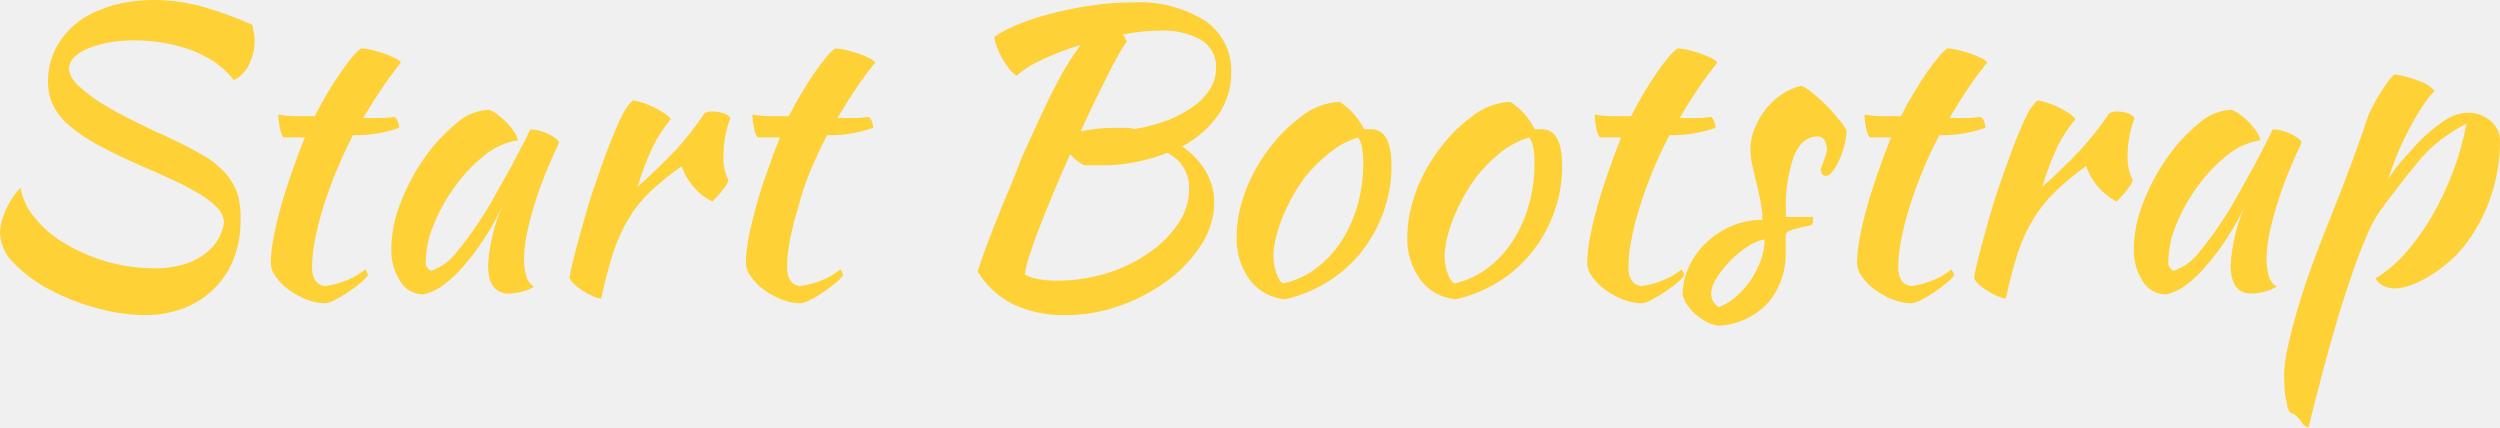
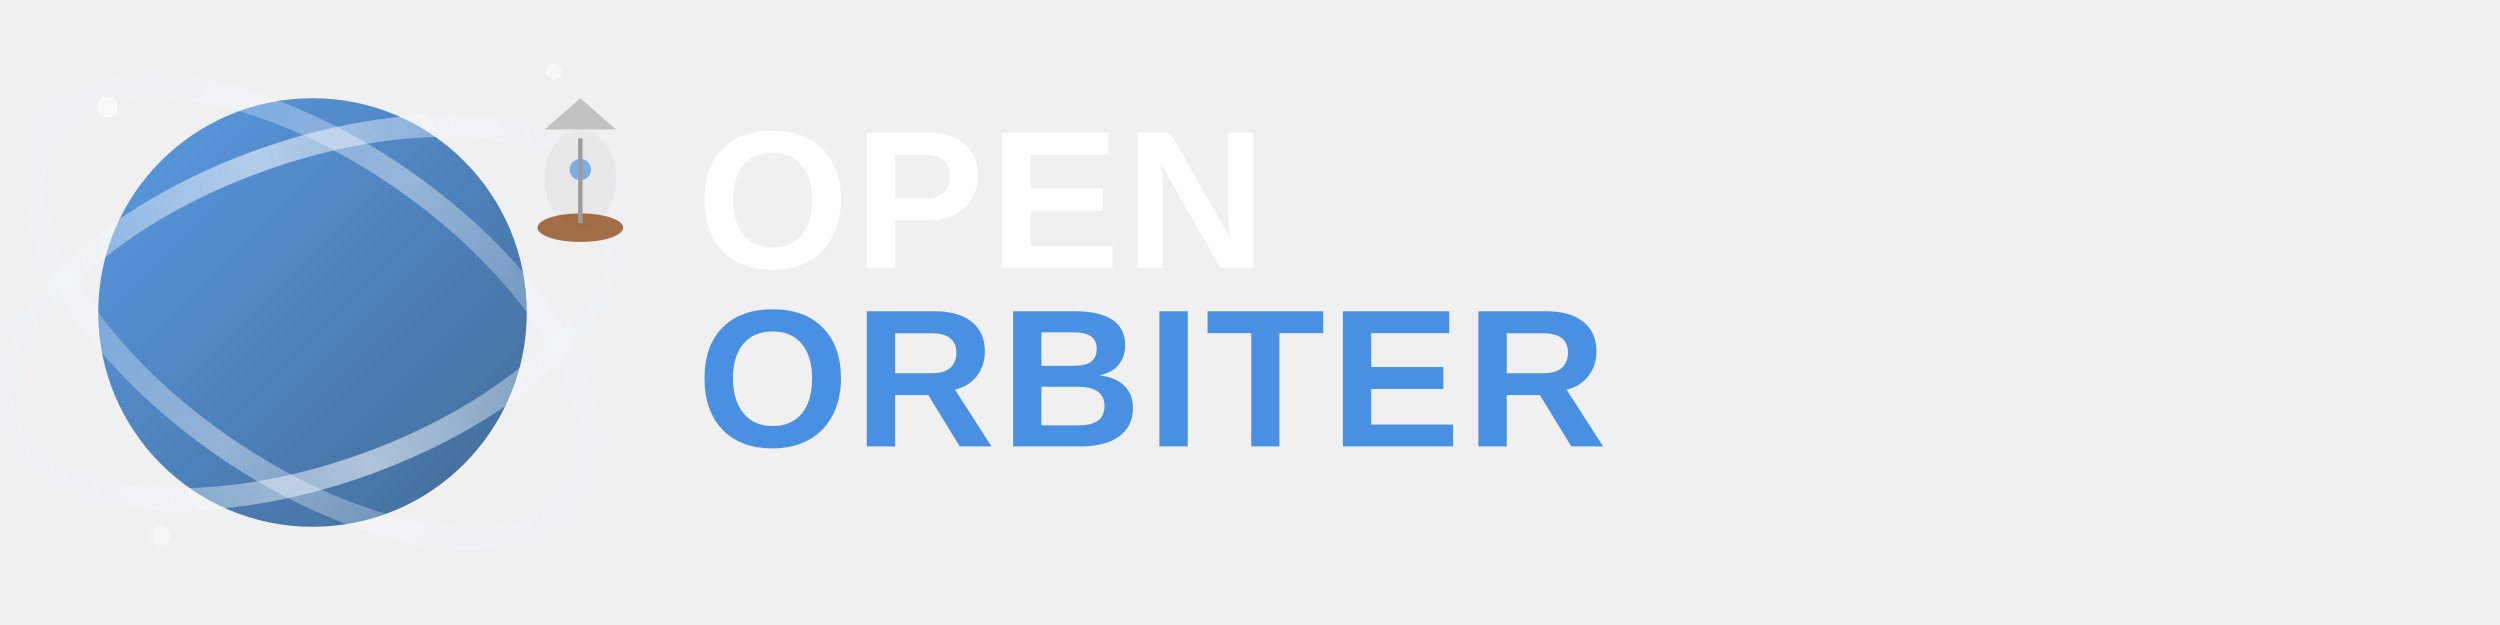
- <svg xmlns="http://www.w3.org/2000/svg" viewBox="0 0 228.66 39.08">
-   <style>.cls-1{fill:#fed136;}</style>
-   <path class="cls-1" d="M23.08,15.17c.07.4.13.68.16.83a2.66,2.66,0,0,1,.05.62,4.76,4.76,0,0,1-.51,2.18,3,3,0,0,1-1.4,1.43,7.12,7.12,0,0,0-1.73-1.64,10.8,10.8,0,0,0-2.25-1.14,14.23,14.23,0,0,0-2.53-.65,16,16,0,0,0-2.55-.21,13,13,0,0,0-2.32.19,9.91,9.91,0,0,0-1.91.53,3.79,3.79,0,0,0-1.31.83,1.61,1.61,0,0,0-.48,1.14,2.73,2.73,0,0,0,1,1.57,12.76,12.76,0,0,0,2.09,1.56c.82.51,1.74,1,2.74,1.5s2,1,3,1.42c1.2.57,2.24,1.09,3.11,1.58a9.31,9.31,0,0,1,2.16,1.59,5.83,5.83,0,0,1,1.28,2A7.5,7.5,0,0,1,22,33.12a9.43,9.43,0,0,1-.6,3.38,7.84,7.84,0,0,1-1.75,2.74,8.21,8.21,0,0,1-2.78,1.83,9.85,9.85,0,0,1-3.65.65A17,17,0,0,1,9,41.12a20,20,0,0,1-4.3-1.65,12.61,12.61,0,0,1-3.33-2.4A4.09,4.09,0,0,1,0,34.18a5.48,5.48,0,0,1,.41-1.8,7.5,7.5,0,0,1,1.47-2.31A5.49,5.49,0,0,0,3,32.59a10.14,10.14,0,0,0,3.13,2.69,15.79,15.79,0,0,0,4,1.65,16.23,16.23,0,0,0,3.87.51,8.83,8.83,0,0,0,3.23-.5,5.89,5.89,0,0,0,1.94-1.18,3.94,3.94,0,0,0,1-1.4,4,4,0,0,0,.32-1.13,2.14,2.14,0,0,0-.65-1.37,7.65,7.65,0,0,0-1.67-1.27c-.69-.41-1.5-.83-2.42-1.26s-1.88-.85-2.87-1.27c-1.48-.66-2.77-1.28-3.84-1.86a14.83,14.83,0,0,1-2.65-1.77,5.88,5.88,0,0,1-1.53-1.9,5.1,5.1,0,0,1-.47-2.26,6.57,6.57,0,0,1,1.2-3.75A7.41,7.41,0,0,1,9.1,13.83a10,10,0,0,1,2.42-.71,15.83,15.83,0,0,1,2.53-.22,16.76,16.76,0,0,1,4.57.64A34.29,34.29,0,0,1,23.08,15.17Z" transform="translate(0 -12.9)" />
-   <path class="cls-1" d="M25.92,25.47a2.16,2.16,0,0,1-.32-.9,5.75,5.75,0,0,1-.15-1.19,11.13,11.13,0,0,0,1.77.15h1.56c.36-.7.74-1.4,1.15-2.09s.82-1.32,1.21-1.89a17.57,17.57,0,0,1,1.09-1.45,4.35,4.35,0,0,1,.8-.77,4.29,4.29,0,0,1,.9.12c.37.09.74.19,1.12.32s.72.27,1,.41a1.89,1.89,0,0,1,.63.42c-.71.9-1.31,1.72-1.82,2.48s-1.06,1.64-1.65,2.62h1.44a10.58,10.58,0,0,0,1.47-.1,1.28,1.28,0,0,1,.28.44,1.5,1.5,0,0,1,.11.55,11.71,11.71,0,0,1-4.22.67c-.59,1.14-1.11,2.27-1.57,3.39s-.85,2.21-1.17,3.25a26.36,26.36,0,0,0-.74,2.94,13.17,13.17,0,0,0-.27,2.49q0,1.56,1.17,1.74a8.46,8.46,0,0,0,2-.53,6.68,6.68,0,0,0,1.7-1,1.42,1.42,0,0,1,.24.54,3.7,3.7,0,0,1-.72.73,12.51,12.51,0,0,1-1.12.83,10.47,10.47,0,0,1-1.17.69,3,3,0,0,1-.85.31,4.85,4.85,0,0,1-1.77-.35,7.38,7.38,0,0,1-1.61-.89,4.93,4.93,0,0,1-1.18-1.19,2.19,2.19,0,0,1-.46-1.29,11.94,11.94,0,0,1,.23-2.14c.15-.87.37-1.8.65-2.82s.62-2.08,1-3.19.79-2.21,1.24-3.3Z" transform="translate(0 -12.9)" />
-   <path class="cls-1" d="M48.5,24.73a3.45,3.45,0,0,1,.83.12,4.92,4.92,0,0,1,.87.32,3.48,3.48,0,0,1,.65.41q.27.21.27.39c-.47,1-.91,2-1.31,3s-.74,2-1,2.89a24.37,24.37,0,0,0-.65,2.58,11.63,11.63,0,0,0-.23,2.09,5.4,5.4,0,0,0,.21,1.64,1.58,1.58,0,0,0,.71.94,3.64,3.64,0,0,1-1.1.46,4.72,4.72,0,0,1-1.2.18c-1.28,0-1.91-.87-1.91-2.62A16.45,16.45,0,0,1,46,31.6a21.14,21.14,0,0,1-1.63,3,22.3,22.3,0,0,1-1.87,2.52A11.21,11.21,0,0,1,40.52,39a4.79,4.79,0,0,1-1.79.83,2.46,2.46,0,0,1-2.12-1.2,5.2,5.2,0,0,1-.82-3,11.6,11.6,0,0,1,.85-4.19,18.86,18.86,0,0,1,2.18-4.09,15.66,15.66,0,0,1,2.88-3.14,4.81,4.81,0,0,1,3-1.27,2.89,2.89,0,0,1,.8.43,6.43,6.43,0,0,1,.85.74,5.91,5.91,0,0,1,.69.86,2,2,0,0,1,.32.76A6.31,6.31,0,0,0,44.45,27a14.3,14.3,0,0,0-2.73,2.81,16.49,16.49,0,0,0-2,3.51,9.17,9.17,0,0,0-.78,3.5.8.8,0,0,0,.5.85,5,5,0,0,0,2.37-1.76,33.44,33.44,0,0,0,3.26-4.76l.79-1.41c.3-.52.6-1.07.91-1.63l.9-1.72C48,25.83,48.24,25.27,48.5,24.73Z" transform="translate(0 -12.9)" />
-   <path class="cls-1" d="M52.08,38.32c.11-.68.32-1.58.62-2.7s.64-2.32,1-3.58.83-2.53,1.27-3.81.89-2.42,1.31-3.43a17,17,0,0,1,.82-1.72,4.49,4.49,0,0,1,.78-1,5.82,5.82,0,0,1,1,.25,7.17,7.17,0,0,1,1,.42,10.06,10.06,0,0,1,.89.51,3,3,0,0,1,.6.52,12.47,12.47,0,0,0-1.68,2.58A26.67,26.67,0,0,0,58.31,30q1.9-1.7,3.38-3.26a26,26,0,0,0,2.74-3.47,1.24,1.24,0,0,1,.74-.17,2.8,2.8,0,0,1,1,.16,1.13,1.13,0,0,1,.64.44,9.39,9.39,0,0,0-.64,3.36,4.67,4.67,0,0,0,.46,2.34,2.52,2.52,0,0,1-.48.81,9.48,9.48,0,0,1-1,1.13A5.64,5.64,0,0,1,63.44,30a5.85,5.85,0,0,1-1.1-1.89,25,25,0,0,0-2.83,2.28,11.89,11.89,0,0,0-2,2.48A15.33,15.33,0,0,0,56.09,36c-.38,1.18-.76,2.59-1.11,4.22a3.32,3.32,0,0,1-.76-.23,6.46,6.46,0,0,1-.89-.48,6.29,6.29,0,0,1-.79-.6A1.65,1.65,0,0,1,52.08,38.32Z" transform="translate(0 -12.9)" />
-   <path class="cls-1" d="M69.28,25.47a2.31,2.31,0,0,1-.32-.9,6.42,6.42,0,0,1-.14-1.19,11.13,11.13,0,0,0,1.77.15h1.56c.35-.7.74-1.4,1.15-2.09s.81-1.32,1.2-1.89a17.48,17.48,0,0,1,1.1-1.45,4.05,4.05,0,0,1,.8-.77,4.46,4.46,0,0,1,.9.12c.37.09.74.19,1.12.32s.72.27,1,.41a1.85,1.85,0,0,1,.64.42c-.71.9-1.32,1.72-1.82,2.48s-1.06,1.64-1.65,2.62H78a10.37,10.37,0,0,0,1.47-.1,1.17,1.17,0,0,1,.29.44,1.49,1.49,0,0,1,.1.55,11.62,11.62,0,0,1-4.21.67c-.59,1.14-1.12,2.27-1.58,3.39S73.26,30.86,73,31.9a28.93,28.93,0,0,0-.75,2.94,14,14,0,0,0-.26,2.49q0,1.56,1.17,1.74a8.38,8.38,0,0,0,2-.53,6.35,6.35,0,0,0,1.7-1,1.47,1.47,0,0,1,.25.54,3.53,3.53,0,0,1-.73.73,12.33,12.33,0,0,1-1.11.83,10.47,10.47,0,0,1-1.17.69,3.1,3.1,0,0,1-.85.31,4.85,4.85,0,0,1-1.77-.35,7.16,7.16,0,0,1-1.61-.89,4.93,4.93,0,0,1-1.18-1.19,2.2,2.2,0,0,1-.47-1.29,13,13,0,0,1,.23-2.14c.16-.87.38-1.8.66-2.82s.61-2.08,1-3.19.79-2.21,1.24-3.3Z" transform="translate(0 -12.9)" />
-   <path class="cls-1" d="M112.61,19.52a6.68,6.68,0,0,1-1.2,3.92,9.49,9.49,0,0,1-3.29,2.85,7.24,7.24,0,0,1,2.14,2.24,5.61,5.61,0,0,1,.8,2.93,7.17,7.17,0,0,1-1.15,3.77,12.21,12.21,0,0,1-3.07,3.29,16.72,16.72,0,0,1-4.35,2.32,14.54,14.54,0,0,1-5,.88,10.74,10.74,0,0,1-4.84-1,7.78,7.78,0,0,1-3.23-3q.34-1.06.93-2.64c.39-1,.82-2.16,1.3-3.32s1-2.33,1.43-3.49.94-2.2,1.36-3.12c.9-2,1.7-3.67,2.41-5a24.86,24.86,0,0,1,2-3.15,26.71,26.71,0,0,0-3.54,1.36,9.33,9.33,0,0,0-2.34,1.47,2.91,2.91,0,0,1-.65-.63,8.15,8.15,0,0,1-.64-.94,6.29,6.29,0,0,1-.5-1.05,3.94,3.94,0,0,1-.23-.95,12,12,0,0,1,2.39-1.22,23.75,23.75,0,0,1,3.21-1,33.74,33.74,0,0,1,3.55-.68,26.83,26.83,0,0,1,3.49-.24,11.36,11.36,0,0,1,6.66,1.7A5.44,5.44,0,0,1,112.61,19.52ZM99.13,28a4,4,0,0,1-1.24-1c-.55,1.2-1.06,2.38-1.54,3.54s-.92,2.23-1.3,3.22-.68,1.86-.92,2.59A8.69,8.69,0,0,0,93.74,38a3.87,3.87,0,0,0,1.19.42,8.25,8.25,0,0,0,1.72.15,15.56,15.56,0,0,0,4.6-.68A13.63,13.63,0,0,0,105.11,36a9.93,9.93,0,0,0,2.65-2.64,5.53,5.53,0,0,0,1-3.11,3.51,3.51,0,0,0-2-3.37,16.2,16.2,0,0,1-6.23,1.14h-.76A3.79,3.79,0,0,1,99.13,28ZM106,15.7a14.6,14.6,0,0,0-1.57.09c-.56.06-1.14.15-1.75.27a1.33,1.33,0,0,1,.23.3c0,.1.11.21.16.33a10.77,10.77,0,0,0-.78,1.24c-.31.55-.65,1.18-1,1.9s-.77,1.51-1.19,2.39-.83,1.77-1.25,2.69a10.89,10.89,0,0,1,1.47-.23,16.47,16.47,0,0,1,1.71-.09c.31,0,.61,0,.91,0s.58.06.86.11a15.06,15.06,0,0,0,3.07-.83,10.86,10.86,0,0,0,2.35-1.28A5.48,5.48,0,0,0,110.7,21a3.51,3.51,0,0,0,.53-1.87,2.87,2.87,0,0,0-1.34-2.57A7.22,7.22,0,0,0,106,15.7Z" transform="translate(0 -12.9)" />
-   <path class="cls-1" d="M117.53,40.27a4.51,4.51,0,0,1-3.22-1.77,6.31,6.31,0,0,1-1.2-4,11,11,0,0,1,.42-2.94,14.51,14.51,0,0,1,1.21-3,16.37,16.37,0,0,1,1.84-2.71,13.15,13.15,0,0,1,2.3-2.19,6.21,6.21,0,0,1,3.65-1.45,6.4,6.4,0,0,1,2.23,2.51l.32,0,.31,0c1.26,0,1.88,1.11,1.88,3.33a12.13,12.13,0,0,1-.73,4.23,12.61,12.61,0,0,1-2,3.63,12.09,12.09,0,0,1-3.08,2.75A12.45,12.45,0,0,1,117.53,40.27Zm1.81-11.15a15.33,15.33,0,0,0-1.13,1.77,16.13,16.13,0,0,0-.92,1.93,13,13,0,0,0-.6,1.87,6.79,6.79,0,0,0-.22,1.62,4.65,4.65,0,0,0,.29,1.62c.18.52.4.82.63.89a7.68,7.68,0,0,0,2.92-1.33,9.7,9.7,0,0,0,2.31-2.42,12.49,12.49,0,0,0,1.52-3.3,13.82,13.82,0,0,0,.55-3.93,7.84,7.84,0,0,0-.11-1.45,2.8,2.8,0,0,0-.35-.92A7.71,7.71,0,0,0,121.45,27,13.82,13.82,0,0,0,119.34,29.12Z" transform="translate(0 -12.9)" />
-   <path class="cls-1" d="M133.15,40.27a4.47,4.47,0,0,1-3.22-1.77,6.25,6.25,0,0,1-1.21-4,10.62,10.62,0,0,1,.43-2.94,13.93,13.93,0,0,1,1.2-3,16.37,16.37,0,0,1,1.84-2.71,13.51,13.51,0,0,1,2.3-2.19,6.23,6.23,0,0,1,3.65-1.45,6.33,6.33,0,0,1,2.23,2.51l.32,0,.32,0c1.25,0,1.87,1.11,1.87,3.33a12.36,12.36,0,0,1-.72,4.23,12.87,12.87,0,0,1-2,3.63,12.09,12.09,0,0,1-3.08,2.75A12.39,12.39,0,0,1,133.15,40.27ZM135,29.12a15.33,15.33,0,0,0-1.13,1.77,17.83,17.83,0,0,0-.92,1.93,13,13,0,0,0-.6,1.87,7.34,7.34,0,0,0-.22,1.62,4.65,4.65,0,0,0,.29,1.62c.19.52.4.82.64.89a7.82,7.82,0,0,0,2.92-1.33,9.84,9.84,0,0,0,2.3-2.42,12.18,12.18,0,0,0,1.52-3.3,13.48,13.48,0,0,0,.55-3.93,7.84,7.84,0,0,0-.11-1.45,2.8,2.8,0,0,0-.35-.92A7.71,7.71,0,0,0,137.06,27,14.28,14.28,0,0,0,135,29.12Z" transform="translate(0 -12.9)" />
-   <path class="cls-1" d="M146.32,25.47a2.16,2.16,0,0,1-.32-.9,5.66,5.66,0,0,1-.14-1.19,10.94,10.94,0,0,0,1.77.15h1.55c.36-.7.74-1.4,1.15-2.09s.82-1.32,1.21-1.89a15.52,15.52,0,0,1,1.1-1.45,4.07,4.07,0,0,1,.79-.77,4.46,4.46,0,0,1,.91.12c.36.09.73.19,1.11.32s.72.27,1,.41a1.79,1.79,0,0,1,.63.42c-.7.9-1.31,1.72-1.82,2.48s-1.06,1.64-1.64,2.62h1.43a10.58,10.58,0,0,0,1.47-.1,1.15,1.15,0,0,1,.28.44,1.5,1.5,0,0,1,.11.55,11.67,11.67,0,0,1-4.22.67c-.59,1.14-1.11,2.27-1.57,3.39s-.85,2.21-1.17,3.25a26.36,26.36,0,0,0-.74,2.94,13.17,13.17,0,0,0-.27,2.49q0,1.56,1.17,1.74a8.46,8.46,0,0,0,2-.53,6.51,6.51,0,0,0,1.7-1,1.66,1.66,0,0,1,.25.54,4.13,4.13,0,0,1-.73.73,11.22,11.22,0,0,1-1.12.83,11.36,11.36,0,0,1-1.16.69,3.1,3.1,0,0,1-.85.31,4.85,4.85,0,0,1-1.77-.35,7.16,7.16,0,0,1-1.61-.89,5,5,0,0,1-1.19-1.19,2.19,2.19,0,0,1-.46-1.29,13,13,0,0,1,.23-2.14c.15-.87.37-1.8.65-2.82s.62-2.08,1-3.19.79-2.21,1.23-3.3Z" transform="translate(0 -12.9)" />
-   <path class="cls-1" d="M168.9,24.89a6.59,6.59,0,0,1-.23,1.4,8.34,8.34,0,0,1-.47,1.31,4.63,4.63,0,0,1-.61,1,.84.84,0,0,1-.6.39c-.26,0-.41-.2-.46-.53a1.13,1.13,0,0,1,.09-.34c.06-.15.12-.32.19-.51s.14-.38.2-.57a1.65,1.65,0,0,0,.09-.49,1.51,1.51,0,0,0-.23-.84.73.73,0,0,0-.62-.33c-.95,0-1.67.59-2.16,1.76a13.82,13.82,0,0,0-.74,5.18,1.57,1.57,0,0,0,0,.42h2.48a.85.85,0,0,1,0,.28.59.59,0,0,1-.14.46l-1.29.3a5.39,5.39,0,0,0-.73.23.59.59,0,0,0-.3.23,1,1,0,0,0-.05.33c0,.19,0,.38,0,.57s0,.42,0,.7a6.88,6.88,0,0,1-1.61,4.76,6.61,6.61,0,0,1-4.48,2.09,2.94,2.94,0,0,1-1-.28,5.19,5.19,0,0,1-1-.64,4.54,4.54,0,0,1-.83-.87,3.1,3.1,0,0,1-.5-1,6.11,6.11,0,0,1,.57-2.59,7.21,7.21,0,0,1,1.54-2.17,7.86,7.86,0,0,1,2.3-1.54,7.11,7.11,0,0,1,2.89-.59,8.42,8.42,0,0,0-.18-1.74c-.12-.57-.24-1.12-.37-1.65s-.26-1.06-.37-1.57a6.56,6.56,0,0,1-.18-1.51,4.93,4.93,0,0,1,.39-1.9,7,7,0,0,1,1-1.74,6.42,6.42,0,0,1,1.48-1.37,5.33,5.33,0,0,1,1.77-.78,3.23,3.23,0,0,1,1,.62,14.82,14.82,0,0,1,1.29,1.15,12.13,12.13,0,0,1,1.13,1.29A3.24,3.24,0,0,1,168.9,24.89ZM157.22,41a5.82,5.82,0,0,0,1.61-1,8,8,0,0,0,2.23-3.33,5.54,5.54,0,0,0,.34-1.88,4,4,0,0,0-1.56.66A9.54,9.54,0,0,0,157,38.34a2.86,2.86,0,0,0-.5,1.42A1.5,1.5,0,0,0,157.22,41Z" transform="translate(0 -12.9)" />
-   <path class="cls-1" d="M171,25.47a2.16,2.16,0,0,1-.32-.9,5.66,5.66,0,0,1-.14-1.19,10.94,10.94,0,0,0,1.77.15h1.56c.35-.7.73-1.4,1.15-2.09s.81-1.32,1.2-1.89a15.52,15.52,0,0,1,1.1-1.45,4.07,4.07,0,0,1,.79-.77,4.46,4.46,0,0,1,.91.12c.36.09.73.19,1.11.32s.72.27,1,.41a1.79,1.79,0,0,1,.63.42c-.7.9-1.31,1.72-1.82,2.48s-1.05,1.64-1.64,2.62h1.43a10.58,10.58,0,0,0,1.47-.1,1.15,1.15,0,0,1,.28.44,1.5,1.5,0,0,1,.11.55,11.66,11.66,0,0,1-4.21.67c-.6,1.14-1.12,2.27-1.58,3.39s-.85,2.21-1.17,3.25a26.36,26.36,0,0,0-.74,2.94,13.17,13.17,0,0,0-.27,2.49q0,1.56,1.17,1.74a8.46,8.46,0,0,0,2-.53,6.51,6.51,0,0,0,1.7-1,1.66,1.66,0,0,1,.25.54,4.13,4.13,0,0,1-.73.73,11.22,11.22,0,0,1-1.12.83,11.36,11.36,0,0,1-1.16.69,3.1,3.1,0,0,1-.85.31,4.85,4.85,0,0,1-1.77-.35,7.16,7.16,0,0,1-1.61-.89,5,5,0,0,1-1.19-1.19,2.19,2.19,0,0,1-.46-1.29,13,13,0,0,1,.23-2.14c.15-.87.37-1.8.65-2.82s.62-2.08,1-3.19.79-2.21,1.23-3.3Z" transform="translate(0 -12.9)" />
-   <path class="cls-1" d="M180.55,38.32c.12-.68.32-1.58.62-2.7s.64-2.32,1-3.58.83-2.53,1.28-3.81.88-2.42,1.31-3.43a17.28,17.28,0,0,1,.81-1.72,5.13,5.13,0,0,1,.78-1,6.15,6.15,0,0,1,1,.25,7.54,7.54,0,0,1,1,.42,8.8,8.8,0,0,1,.89.51,3,3,0,0,1,.6.52,12.47,12.47,0,0,0-1.68,2.58A29.42,29.42,0,0,0,186.78,30c1.28-1.13,2.4-2.22,3.38-3.26a26.08,26.08,0,0,0,2.75-3.47,1.22,1.22,0,0,1,.74-.17,2.75,2.75,0,0,1,.95.16,1.13,1.13,0,0,1,.64.44,9.61,9.61,0,0,0-.64,3.36,4.66,4.66,0,0,0,.47,2.34,3,3,0,0,1-.48.81,9.57,9.57,0,0,1-1,1.13,5.88,5.88,0,0,1-2.79-3.25A25.16,25.16,0,0,0,188,30.41a12.57,12.57,0,0,0-2,2.48A15.32,15.32,0,0,0,184.57,36c-.39,1.18-.76,2.59-1.12,4.22a3.47,3.47,0,0,1-.76-.23A7,7,0,0,1,181,38.93,1.65,1.65,0,0,1,180.55,38.32Z" transform="translate(0 -12.9)" />
-   <path class="cls-1" d="M207.88,24.73a3.45,3.45,0,0,1,.83.12,4.92,4.92,0,0,1,.87.32,3.48,3.48,0,0,1,.65.41q.27.21.27.39c-.47,1-.91,2-1.31,3s-.74,2-1,2.89a24.37,24.37,0,0,0-.65,2.58,10.79,10.79,0,0,0-.23,2.09,5.4,5.4,0,0,0,.21,1.64,1.58,1.58,0,0,0,.71.94,3.64,3.64,0,0,1-1.1.46,4.72,4.72,0,0,1-1.2.18c-1.28,0-1.91-.87-1.91-2.62a16.7,16.7,0,0,1,1.34-5.52,21.14,21.14,0,0,1-1.63,3,22.3,22.3,0,0,1-1.87,2.52A11.21,11.21,0,0,1,199.9,39a4.79,4.79,0,0,1-1.79.83,2.46,2.46,0,0,1-2.12-1.2,5.2,5.2,0,0,1-.82-3,11.6,11.6,0,0,1,.85-4.19,18.86,18.86,0,0,1,2.18-4.09,15.37,15.37,0,0,1,2.88-3.14,4.81,4.81,0,0,1,3-1.27,2.89,2.89,0,0,1,.8.43,6.43,6.43,0,0,1,.85.74,5.91,5.91,0,0,1,.69.86,2,2,0,0,1,.32.76A6.31,6.31,0,0,0,203.83,27a14.3,14.3,0,0,0-2.73,2.81,16.49,16.49,0,0,0-2,3.51,9.17,9.17,0,0,0-.78,3.5.8.8,0,0,0,.5.85,5,5,0,0,0,2.37-1.76,33.44,33.44,0,0,0,3.26-4.76l.79-1.41c.3-.52.6-1.07.91-1.63l.9-1.72C207.34,25.83,207.62,25.27,207.88,24.73Z" transform="translate(0 -12.9)" />
-   <path class="cls-1" d="M209.72,50.75c-.33-.09-.52-.45-.57-1.06a5.94,5.94,0,0,1-.19-1.1c0-.42-.05-.91-.05-1.45a11.83,11.83,0,0,1,.24-2c.17-.86.4-1.83.7-2.92s.65-2.26,1.08-3.52.89-2.54,1.41-3.84c.64-1.63,1.19-3,1.67-4.23s.86-2.23,1.18-3.1.58-1.59.78-2.16.36-1,.48-1.45a8.64,8.64,0,0,1,.42-1,13.36,13.36,0,0,1,.66-1.22c.24-.41.5-.8.76-1.17a4.92,4.92,0,0,1,.71-.83,9.44,9.44,0,0,1,2.33.64,3,3,0,0,1,1.35.88,7.92,7.92,0,0,0-1.13,1.44,23.25,23.25,0,0,0-1.24,2.12,25.29,25.29,0,0,0-1.1,2.36,17.08,17.08,0,0,0-.74,2.12,10.32,10.32,0,0,1,.92-1.31c.37-.47,1-1.12,1.73-1.95a14.22,14.22,0,0,1,2.46-2.07,4,4,0,0,1,2-.72,3.23,3.23,0,0,1,2.21.74,2.39,2.39,0,0,1,.87,1.91,15.52,15.52,0,0,1-.85,5.05,15,15,0,0,1-2.44,4.51A10.39,10.39,0,0,1,224,36.84a12.57,12.57,0,0,1-1.7,1.25,9.34,9.34,0,0,1-1.73.87,4.5,4.5,0,0,1-1.52.32,2.24,2.24,0,0,1-1.12-.27,1.36,1.36,0,0,1-.65-.65,11.69,11.69,0,0,0,2.69-2.27,20.19,20.19,0,0,0,2.42-3.34,26.61,26.61,0,0,0,1.95-4.09,27.19,27.19,0,0,0,1.26-4.46,16,16,0,0,0-2.43,1.54A12.33,12.33,0,0,0,221,27.92c-.85,1-1.52,1.87-2,2.51s-.9,1.18-1.22,1.63a10.31,10.31,0,0,0-.78,1.25c-.2.39-.42.87-.65,1.44-.33.75-.72,1.75-1.15,3s-.89,2.62-1.35,4.16-.92,3.17-1.38,4.9-.9,3.47-1.33,5.19a1,1,0,0,1-.67-.57c-.19-.21-.33-.36-.41-.46A.81.81,0,0,0,209.72,50.75Z" transform="translate(0 -12.9)" />
+ <svg xmlns="http://www.w3.org/2000/svg" viewBox="0 0 280 70">
+   <defs>
+     <linearGradient id="planetGradient" x1="0%" y1="0%" x2="100%" y2="100%">
+       <stop offset="0%" style="stop-color:#4A90E2;stop-opacity:1" />
+       <stop offset="100%" style="stop-color:#2E5C8A;stop-opacity:1" />
+     </linearGradient>
+     <linearGradient id="orbitGradient" x1="0%" y1="0%" x2="100%" y2="0%">
+       <stop offset="0%" style="stop-color:#E8F4FF;stop-opacity:0.3" />
+       <stop offset="50%" style="stop-color:#FFFFFF;stop-opacity:0.8" />
+       <stop offset="100%" style="stop-color:#E8F4FF;stop-opacity:0.3" />
+     </linearGradient>
+   </defs>
+   <circle cx="35" cy="35" r="24" fill="url(#planetGradient)" opacity="0.9" />
+   <ellipse cx="35" cy="35" rx="36" ry="18" fill="none" stroke="url(#orbitGradient)" stroke-width="2.5" opacity="0.7" transform="rotate(-20 35 35)" />
+   <ellipse cx="35" cy="35" rx="36" ry="18" fill="none" stroke="url(#orbitGradient)" stroke-width="2.5" opacity="0.5" transform="rotate(35 35 35)" />
+   <g opacity="0.95">
+     <animateTransform attributeName="transform" attributeType="XML" type="rotate" from="0 35 35" to="360 35 35" dur="8s" repeatCount="indefinite" />
+     <ellipse cx="65" cy="20" rx="4" ry="5.5" fill="#E8E8E8" />
+     <path d="M 61 14.5 L 65 11 L 69 14.5 Z" fill="#C0C0C0" />
+     <ellipse cx="65" cy="25.5" rx="4.8" ry="1.6" fill="#8B4513" opacity="0.8" />
+     <circle cx="65" cy="19" r="1.2" fill="#4A90E2" opacity="0.7" />
+     <line x1="65" y1="15.5" x2="65" y2="25" stroke="#999999" stroke-width="0.5" />
+   </g>
+   <circle cx="12" cy="12" r="1.2" fill="#FFFFFF" opacity="0.6" />
+   <circle cx="62" cy="8" r="0.9" fill="#FFFFFF" opacity="0.5" />
+   <circle cx="18" cy="60" r="1.1" fill="#FFFFFF" opacity="0.4" />
+   <text x="78" y="30" font-family="'Segoe UI', Arial, sans-serif" font-size="22" font-weight="700" fill="#FFFFFF" letter-spacing="0.5">OPEN</text>
+   <text x="78" y="50" font-family="'Segoe UI', Arial, sans-serif" font-size="22" font-weight="700" fill="#4A90E2" letter-spacing="0.5">ORBITER</text>
</svg>
